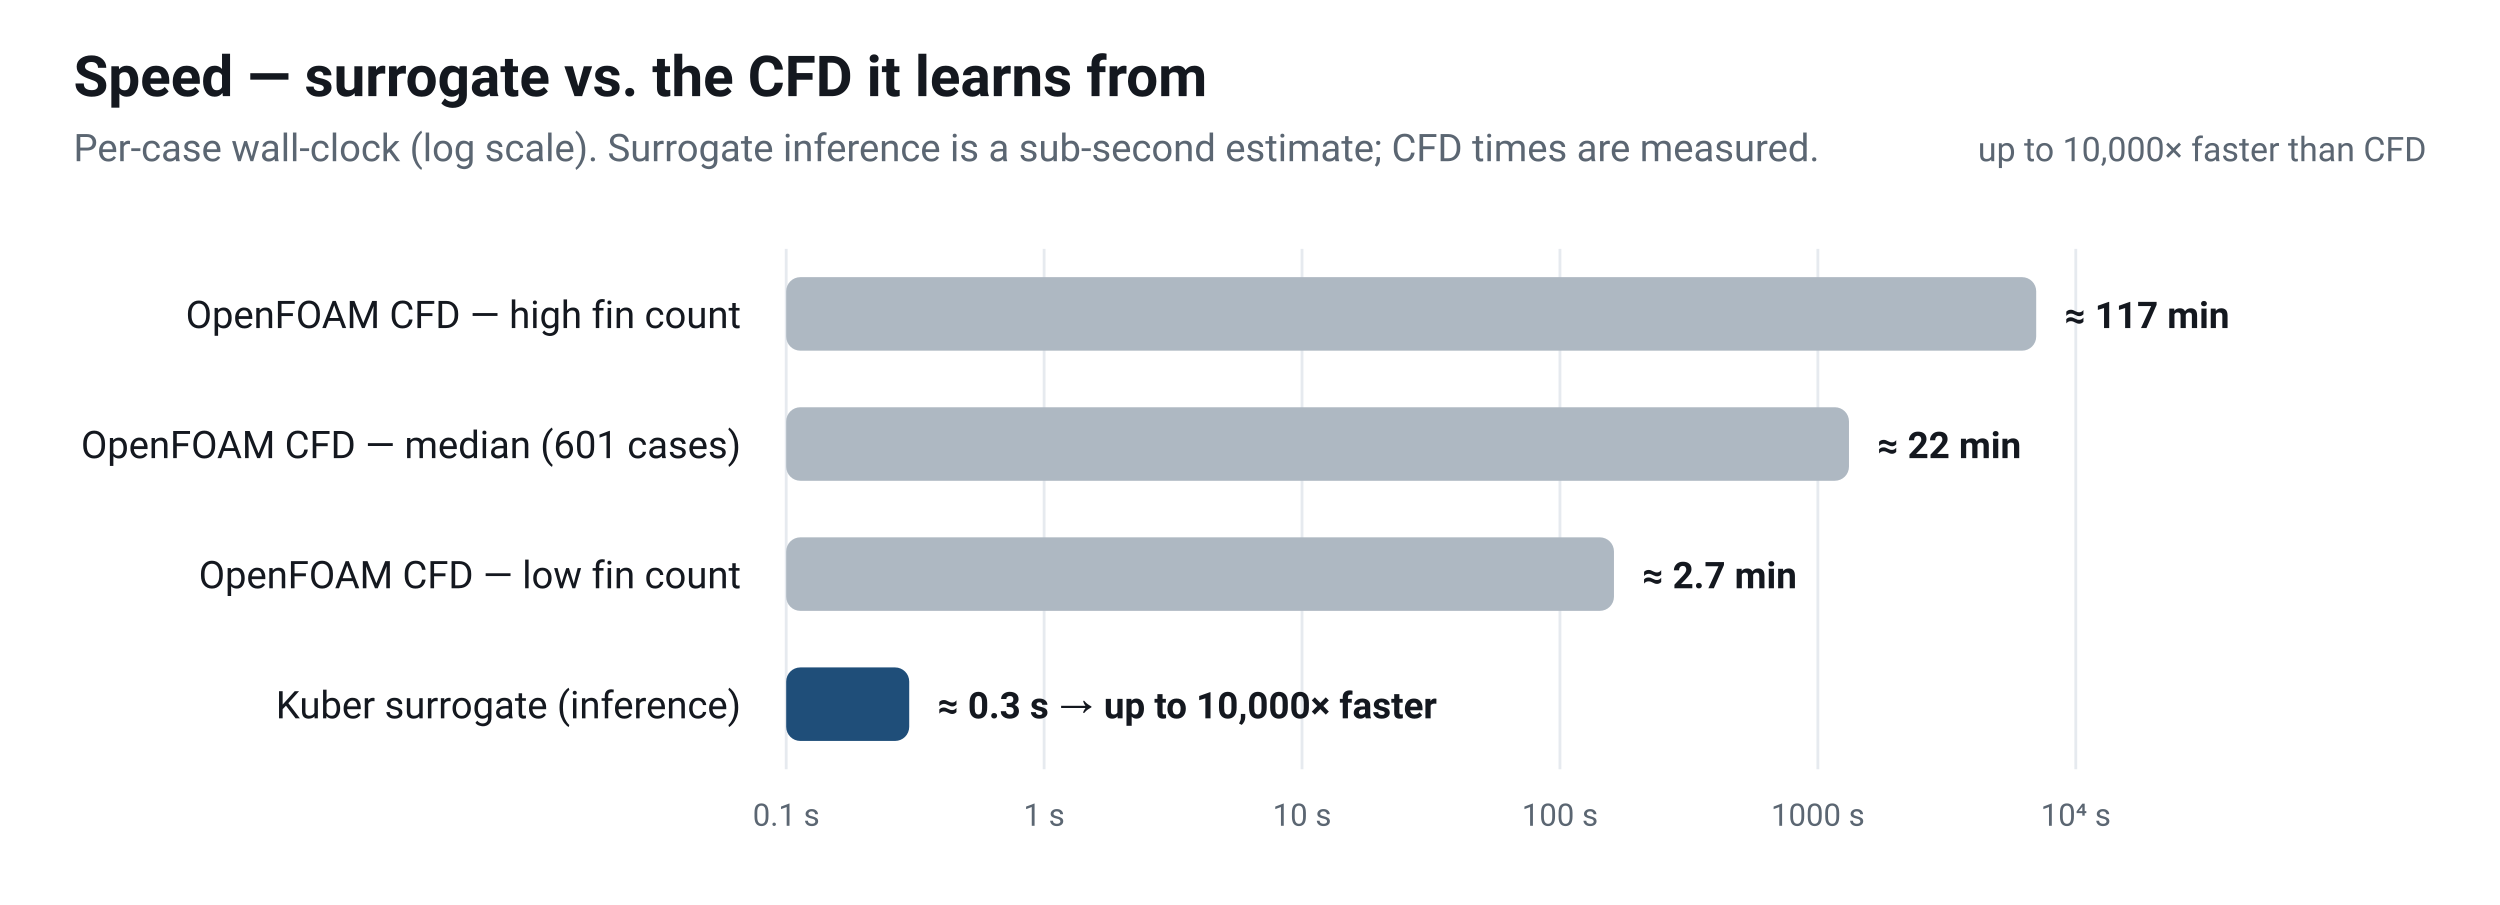
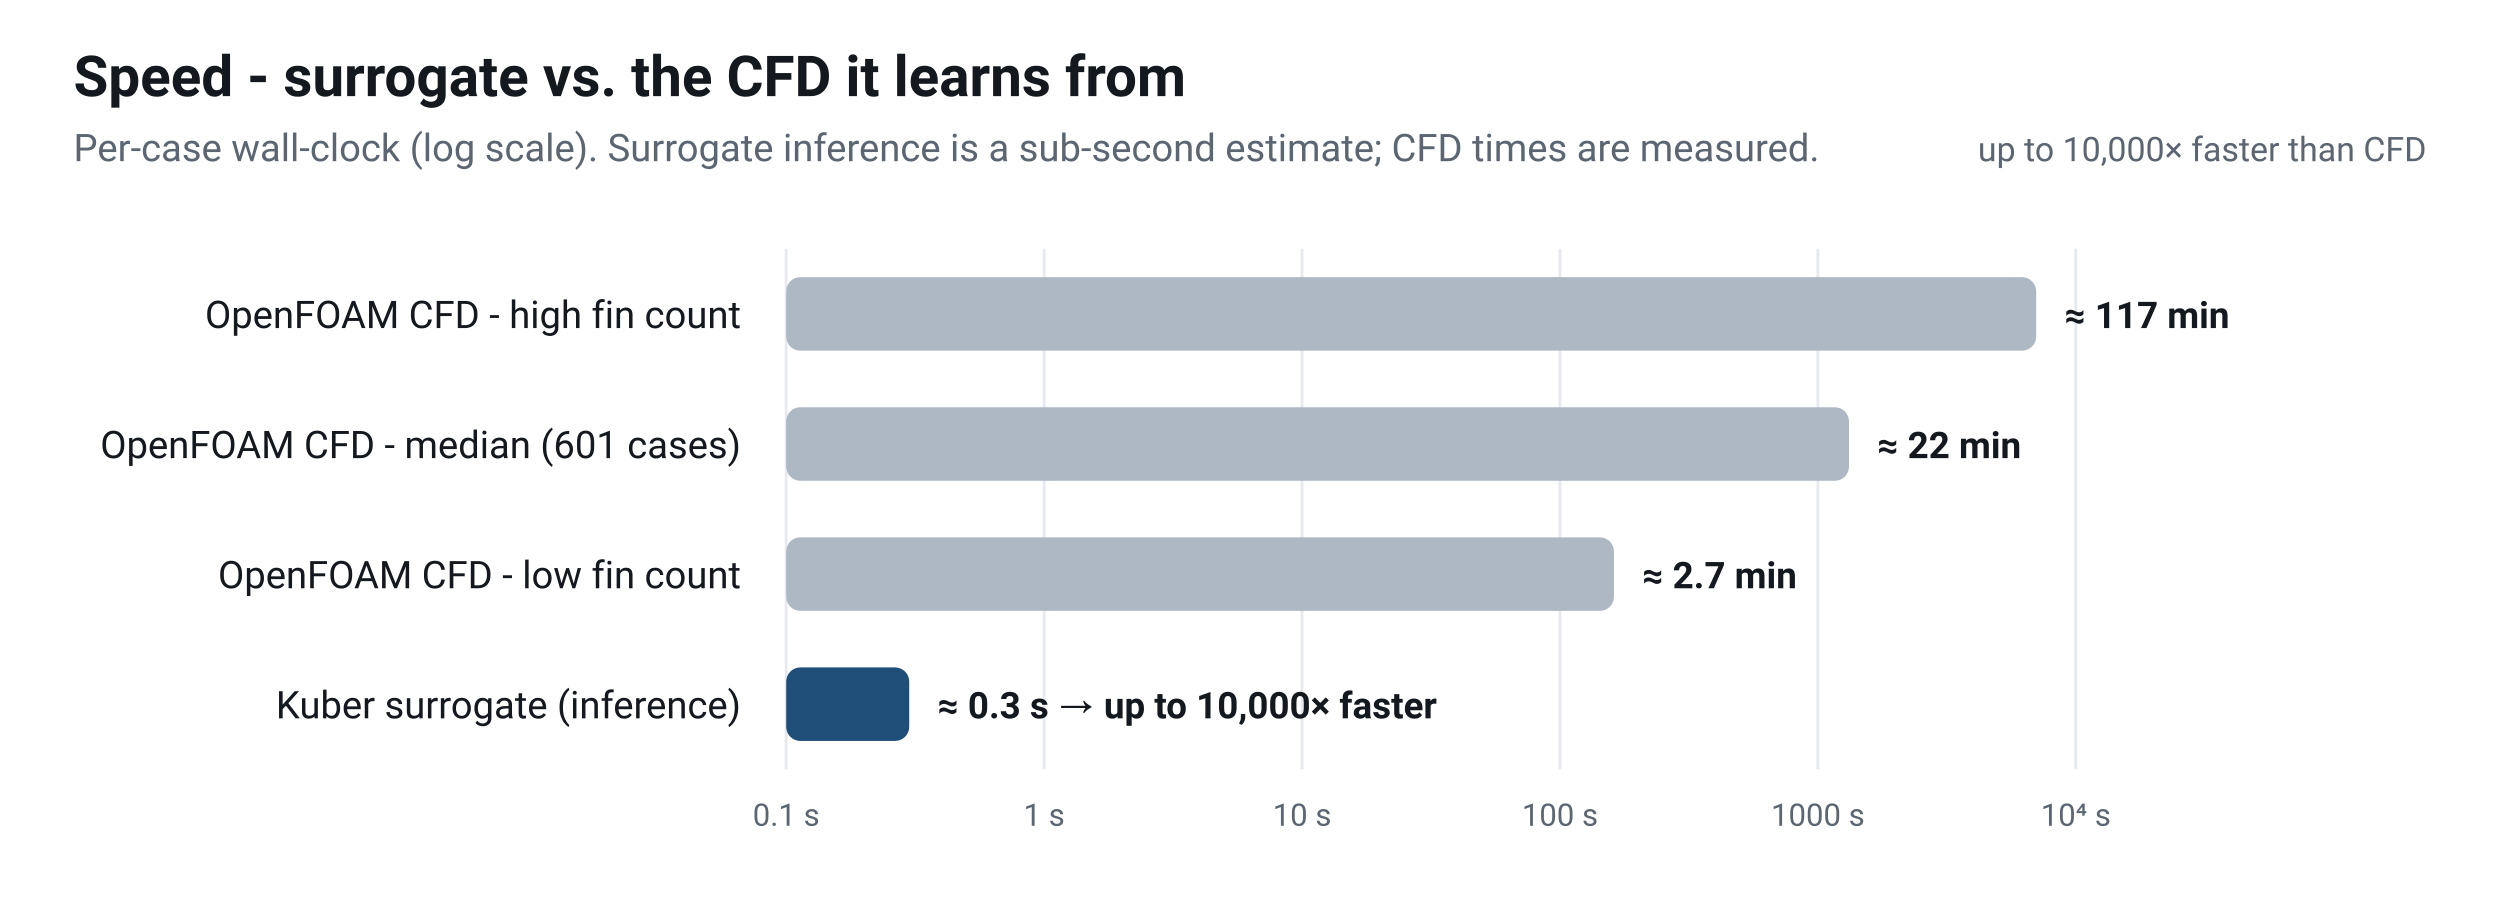
- <svg xmlns="http://www.w3.org/2000/svg" width="884" height="320" viewBox="0 0 884 320" font-family="-apple-system,BlinkMacSystemFont,'Segoe UI',Roboto,Helvetica,Arial,sans-serif" role="img" aria-label="Speed — surrogate vs. the CFD it learns from">
+ <svg xmlns="http://www.w3.org/2000/svg" width="884" height="320" viewBox="0 0 884 320" font-family="-apple-system,BlinkMacSystemFont,'Segoe UI',Roboto,Helvetica,Arial,sans-serif" role="img" aria-label="Speed - surrogate vs. the CFD it learns from">
  <rect width="884" height="320" fill="#FFFFFF" />
-   <text x="26" y="34" font-size="20" font-weight="700" fill="#14181F">Speed — surrogate vs. the CFD it learns from</text>
+   <text x="26" y="34" font-size="20" font-weight="700" fill="#14181F">Speed - surrogate vs. the CFD it learns from</text>
  <text x="26" y="57" font-size="13.5" fill="#5B6672">Per-case wall-clock (log scale). Surrogate inference is a sub-second estimate; CFD times are measured.</text>
  <text x="858" y="57" font-size="12" fill="#5B6672" text-anchor="end">up to 10,000× faster than CFD</text>
  <line x1="278.0" y1="88" x2="278.0" y2="272" stroke="#E6EAEF" stroke-width="1" />
  <text x="278.0" y="292" font-size="11" fill="#5B6672" text-anchor="middle">0.1 s</text>
  <line x1="369.2" y1="88" x2="369.2" y2="272" stroke="#E6EAEF" stroke-width="1" />
  <text x="369.2" y="292" font-size="11" fill="#5B6672" text-anchor="middle">1 s</text>
  <line x1="460.4" y1="88" x2="460.4" y2="272" stroke="#E6EAEF" stroke-width="1" />
  <text x="460.4" y="292" font-size="11" fill="#5B6672" text-anchor="middle">10 s</text>
  <line x1="551.6" y1="88" x2="551.6" y2="272" stroke="#E6EAEF" stroke-width="1" />
  <text x="551.6" y="292" font-size="11" fill="#5B6672" text-anchor="middle">100 s</text>
  <line x1="642.8" y1="88" x2="642.8" y2="272" stroke="#E6EAEF" stroke-width="1" />
  <text x="642.8" y="292" font-size="11" fill="#5B6672" text-anchor="middle">1000 s</text>
  <line x1="734.0" y1="88" x2="734.0" y2="272" stroke="#E6EAEF" stroke-width="1" />
  <text x="734.0" y="292" font-size="11" fill="#5B6672" text-anchor="middle">10⁴ s</text>
-   <text x="262" y="116.0" font-size="13.5" fill="#14181F" text-anchor="end">OpenFOAM CFD — high fin count</text>
+   <text x="262" y="116.0" font-size="13.5" fill="#14181F" text-anchor="end">OpenFOAM CFD - high fin count</text>
  <rect x="278" y="98.0" width="442.0" height="26" rx="5" fill="#AEB8C2" />
  <text x="730.0" y="116.0" font-size="13" font-weight="700" fill="#14181F">≈ 117 min</text>
-   <text x="262" y="162.0" font-size="13.5" fill="#14181F" text-anchor="end">OpenFOAM CFD — median (601 cases)</text>
+   <text x="262" y="162.0" font-size="13.5" fill="#14181F" text-anchor="end">OpenFOAM CFD - median (601 cases)</text>
  <rect x="278" y="144.0" width="375.8" height="26" rx="5" fill="#AEB8C2" />
  <text x="663.8" y="162.0" font-size="13" font-weight="700" fill="#14181F">≈ 22 min</text>
-   <text x="262" y="208.0" font-size="13.5" fill="#14181F" text-anchor="end">OpenFOAM CFD — low fin count</text>
+   <text x="262" y="208.0" font-size="13.5" fill="#14181F" text-anchor="end">OpenFOAM CFD - low fin count</text>
  <rect x="278" y="190.0" width="292.7" height="26" rx="5" fill="#AEB8C2" />
  <text x="580.7" y="208.0" font-size="13" font-weight="700" fill="#14181F">≈ 2.7 min</text>
  <text x="262" y="254.0" font-size="13.5" fill="#14181F" text-anchor="end">Kuber surrogate (inference)</text>
  <rect x="278" y="236.0" width="43.5" height="26" rx="5" fill="#1F4E79" />
  <text x="331.5" y="254.0" font-size="13" font-weight="700" fill="#14181F">≈ 0.3 s  →  up to 10,000× faster</text>
</svg>
